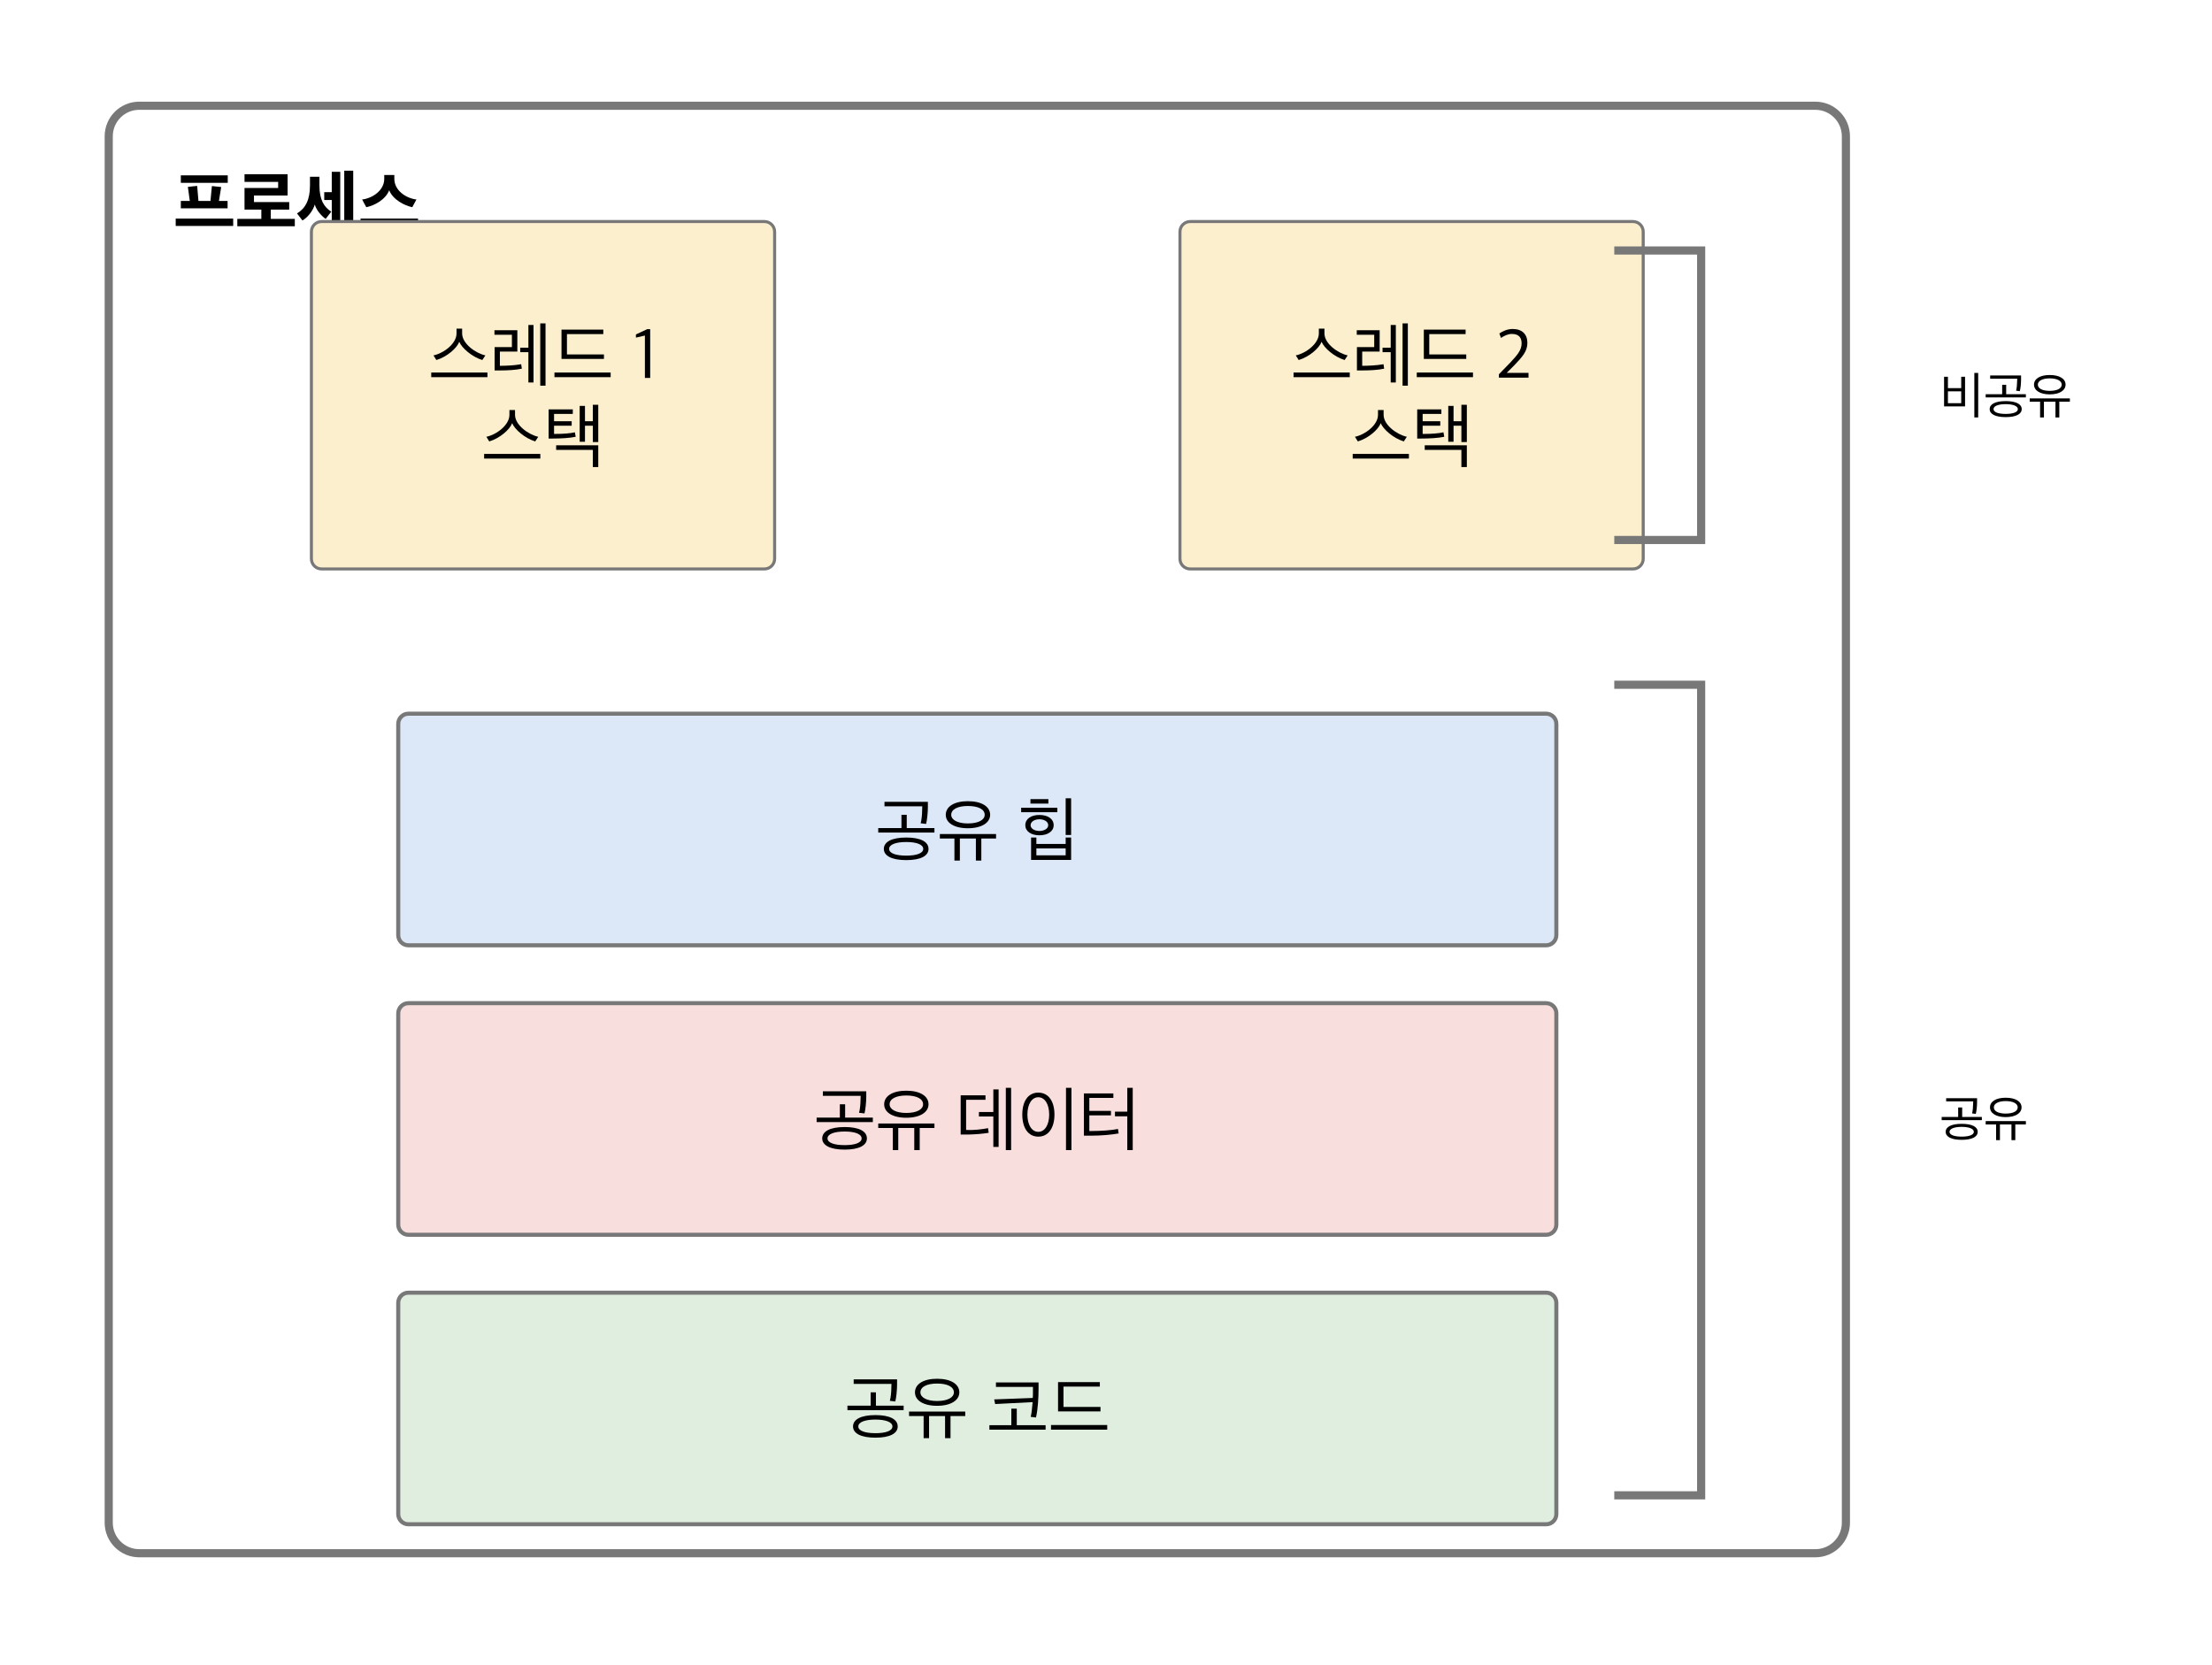
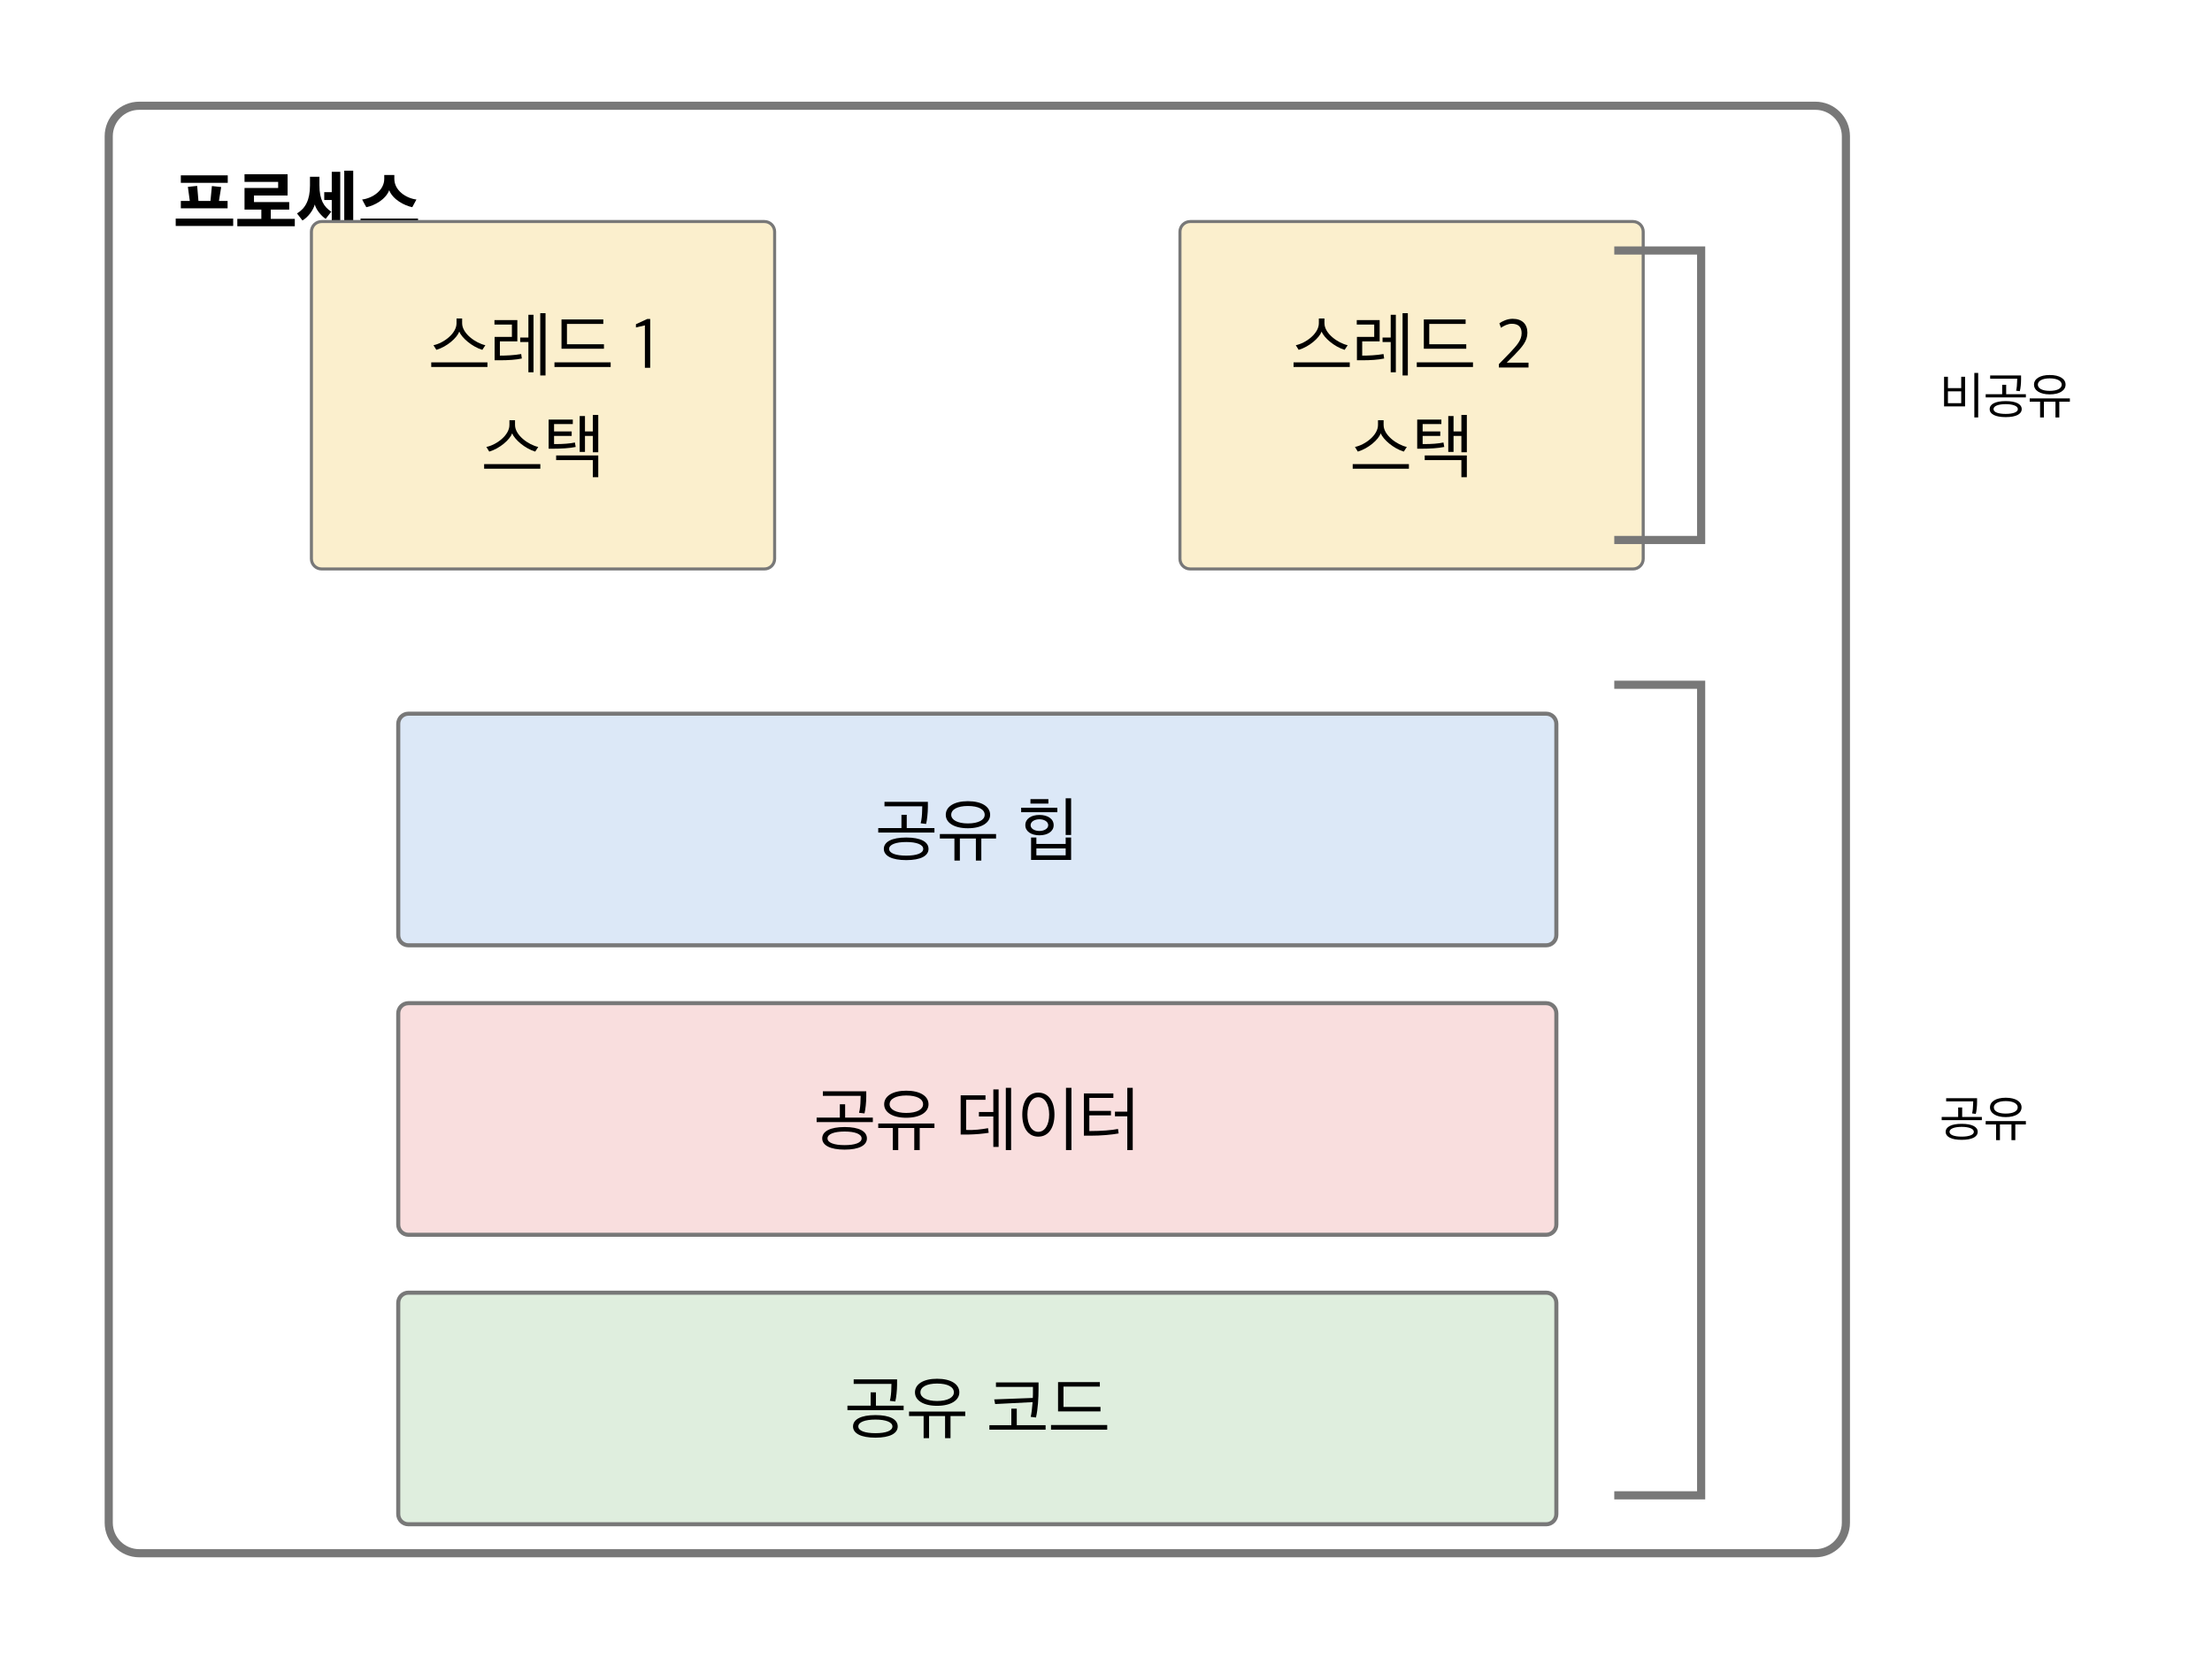
<svg xmlns="http://www.w3.org/2000/svg" xmlns:xlink="http://www.w3.org/1999/xlink" width="215.84pt" height="162.45pt" viewBox="0 0 215.84 162.45">
  <defs>
    <g>
      <g id="glyph-0-0">
        <path d="M 5.266 -1.969 L 5.266 -2.688 L 4.422 -2.688 L 4.641 -4.047 L 3.734 -4.141 L 3.594 -2.688 L 2.422 -2.688 L 2.297 -4.156 L 1.391 -4.062 L 1.578 -2.688 L 0.703 -2.688 L 0.703 -1.969 Z M 5.812 -0.25 L 5.812 -0.969 L 0.203 -0.969 L 0.203 -0.25 Z M 5.281 -4.453 L 5.281 -5.188 L 0.703 -5.188 L 0.703 -4.453 Z M 5.281 -4.453 " />
      </g>
      <g id="glyph-0-1">
        <path d="M 5.266 -1.844 L 5.266 -2.578 L 1.828 -2.578 L 1.828 -3.219 L 5.109 -3.219 L 5.109 -5.297 L 0.906 -5.297 L 0.906 -4.547 L 4.188 -4.547 L 4.188 -3.953 L 0.906 -3.953 L 0.906 -1.844 L 2.547 -1.844 L 2.547 -0.938 L 0.203 -0.938 L 0.203 -0.219 L 5.812 -0.219 L 5.812 -0.938 L 3.469 -0.938 L 3.469 -1.844 Z M 5.266 -1.844 " />
      </g>
      <g id="glyph-0-2">
        <path d="M 5.5 0.547 L 5.5 -5.641 L 4.625 -5.641 L 4.625 0.547 Z M 4.234 0.266 L 4.234 -5.531 L 3.406 -5.531 L 3.406 -3.547 L 2.672 -3.547 L 2.672 -2.781 L 3.406 -2.781 L 3.406 0.266 Z M 3.359 -1.641 C 2.656 -2.094 2.203 -2.781 2.203 -4.219 L 2.203 -5.047 L 1.281 -5.047 L 1.281 -4.203 C 1.281 -2.797 0.844 -1.969 0.016 -1.469 L 0.547 -0.781 C 1.078 -1.094 1.594 -1.766 1.75 -2.344 C 1.891 -1.781 2.453 -1.172 2.812 -0.938 Z M 3.359 -1.641 " />
      </g>
      <g id="glyph-0-3">
        <path d="M 5.812 -0.25 L 5.812 -0.969 L 0.203 -0.969 L 0.203 -0.25 Z M 5.656 -2.828 C 4.625 -2.953 3.5 -3.719 3.5 -4.844 L 3.5 -5.219 L 2.516 -5.219 L 2.516 -4.844 C 2.516 -3.719 1.375 -2.953 0.359 -2.828 C 0.484 -2.578 0.625 -2.328 0.766 -2.078 C 1.562 -2.234 2.656 -2.828 3 -3.734 C 3.344 -2.828 4.484 -2.234 5.25 -2.078 Z M 5.656 -2.828 " />
      </g>
      <g id="glyph-1-0">
        <path d="M 5.547 -2.469 C 4.609 -2.672 3.281 -3.609 3.281 -4.609 L 3.281 -5.078 L 2.734 -5.078 L 2.734 -4.609 C 2.734 -3.609 1.469 -2.672 0.484 -2.469 L 0.766 -2.016 C 1.812 -2.328 2.781 -3.188 3 -3.797 C 3.25 -3.188 4.234 -2.328 5.25 -2.016 Z M 5.75 -0.344 L 5.75 -0.797 L 0.266 -0.797 L 0.266 -0.344 Z M 5.75 -0.344 " />
      </g>
      <g id="glyph-1-1">
        <path d="M 5.406 0.484 L 5.406 -5.594 L 4.891 -5.594 L 4.891 0.484 Z M 4.234 0.172 L 4.234 -5.438 L 3.734 -5.438 L 3.734 -3.219 L 2.938 -3.219 L 2.938 -2.781 L 3.734 -2.781 L 3.734 0.172 Z M 3.031 -1.609 C 2.359 -1.484 1.516 -1.453 0.953 -1.453 L 0.953 -2.844 L 2.656 -2.844 L 2.656 -4.922 L 0.422 -4.922 L 0.422 -4.484 L 2.125 -4.484 L 2.125 -3.281 L 0.438 -3.281 L 0.438 -1 L 0.953 -1 C 1.766 -1 2.516 -1.047 3.094 -1.172 Z M 3.031 -1.609 " />
      </g>
      <g id="glyph-1-2">
        <path d="M 5.094 -2.125 L 5.094 -2.562 L 1.484 -2.562 L 1.484 -4.547 L 5.031 -4.547 L 5.031 -4.984 L 0.953 -4.984 L 0.953 -2.125 Z M 5.75 -0.344 L 5.75 -0.797 L 0.266 -0.797 L 0.266 -0.344 Z M 5.75 -0.344 " />
      </g>
      <g id="glyph-1-3">
        <path d="M 1.25 -0.266 L 1.766 -0.266 L 1.766 -5.031 L 1.484 -5.031 L 0.375 -4.516 L 0.375 -4.203 L 1.25 -4.406 Z M 1.25 -0.266 " />
      </g>
      <g id="glyph-1-4">
        <path d="M 5.391 -1.953 L 5.391 -5.594 L 4.859 -5.594 L 4.859 -3.984 L 4.094 -3.984 L 4.094 -5.484 L 3.578 -5.484 L 3.578 -1.984 L 4.094 -1.984 L 4.094 -3.547 L 4.859 -3.547 L 4.859 -1.953 Z M 1.078 -2.75 L 1.078 -3.547 L 2.797 -3.547 L 2.797 -3.984 L 1.078 -3.984 L 1.078 -4.703 L 2.906 -4.703 L 2.906 -5.141 L 0.547 -5.141 L 0.547 -2.297 L 0.938 -2.297 C 1.766 -2.297 2.594 -2.344 3.188 -2.469 L 3.109 -2.906 C 2.641 -2.797 1.938 -2.75 1.25 -2.75 Z M 1.281 -1.641 L 1.281 -1.188 L 4.859 -1.188 L 4.859 0.484 L 5.391 0.484 L 5.391 -1.641 Z M 1.281 -1.641 " />
      </g>
      <g id="glyph-1-5">
        <path d="M 0.438 -0.297 L 3.328 -0.297 L 3.328 -0.766 L 1.203 -0.766 L 1.938 -1.5 C 2.734 -2.328 3.219 -2.875 3.219 -3.688 C 3.219 -4.516 2.719 -5.047 1.781 -5.047 C 1.25 -5.047 0.781 -4.812 0.484 -4.609 L 0.641 -4.172 C 0.922 -4.359 1.297 -4.562 1.688 -4.562 C 2.344 -4.562 2.656 -4.25 2.656 -3.641 C 2.656 -2.969 2.203 -2.469 1.547 -1.766 L 0.438 -0.625 Z M 0.438 -0.297 " />
      </g>
      <g id="glyph-1-6">
        <path d="M 5.172 -0.656 C 5.172 -1.344 4.422 -1.766 3 -1.766 C 1.578 -1.766 0.812 -1.344 0.812 -0.656 C 0.812 0.016 1.578 0.438 3 0.438 C 4.422 0.438 5.172 0.016 5.172 -0.656 Z M 4.656 -0.656 C 4.656 -0.234 4.016 0 3 0 C 1.969 0 1.328 -0.234 1.328 -0.656 C 1.328 -1.078 1.969 -1.328 3 -1.328 C 4.016 -1.328 4.656 -1.078 4.656 -0.656 Z M 5.75 -2.25 L 5.75 -2.688 L 3.047 -2.688 L 3.047 -3.984 L 2.531 -3.984 L 2.531 -2.688 L 0.266 -2.688 L 0.266 -2.25 Z M 5.109 -5.25 L 0.875 -5.25 L 0.875 -4.812 L 4.562 -4.812 L 4.547 -4.328 C 4.547 -4.047 4.5 -3.5 4.406 -3.156 L 4.938 -3.094 C 5.031 -3.469 5.109 -4.203 5.109 -4.719 Z M 5.109 -5.25 " />
      </g>
      <g id="glyph-1-7">
        <path d="M 5.172 -3.984 C 5.172 -4.781 4.359 -5.312 3 -5.312 C 1.656 -5.312 0.844 -4.781 0.844 -3.984 C 0.844 -3.203 1.656 -2.672 3 -2.672 C 4.359 -2.672 5.172 -3.219 5.172 -3.984 Z M 2.219 0.484 L 2.219 -1.672 L 3.781 -1.672 L 3.781 0.484 L 4.312 0.484 L 4.312 -1.672 L 5.75 -1.672 L 5.75 -2.109 L 0.266 -2.109 L 0.266 -1.672 L 1.688 -1.672 L 1.688 0.484 Z M 3 -4.844 C 4.031 -4.844 4.641 -4.516 4.641 -3.984 C 4.641 -3.484 4.031 -3.141 3 -3.141 C 2 -3.141 1.375 -3.484 1.375 -3.984 C 1.375 -4.516 2 -4.844 3 -4.844 Z M 3 -4.844 " />
      </g>
      <g id="glyph-1-8">
        <path d="M 5.234 -2.016 L 5.234 -5.594 L 4.703 -5.594 L 4.703 -2.016 Z M 5.234 0.422 L 5.234 -1.766 L 4.703 -1.766 L 4.703 -1.141 L 1.844 -1.141 L 1.844 -1.766 L 1.328 -1.766 L 1.328 0.422 Z M 4.703 -0.031 L 1.844 -0.031 L 1.844 -0.703 L 4.703 -0.703 Z M 3.016 -5.078 L 3.016 -5.516 L 1.266 -5.516 L 1.266 -5.078 Z M 3.891 -4.234 L 3.891 -4.672 L 0.359 -4.672 L 0.359 -4.234 Z M 3.531 -2.969 C 3.531 -3.594 2.953 -3.969 2.141 -3.969 C 1.328 -3.969 0.766 -3.594 0.766 -2.969 C 0.766 -2.375 1.328 -1.984 2.141 -1.984 C 2.953 -1.984 3.531 -2.375 3.531 -2.969 Z M 3 -2.969 C 3 -2.625 2.594 -2.406 2.141 -2.406 C 1.688 -2.406 1.281 -2.625 1.281 -2.969 C 1.281 -3.328 1.688 -3.547 2.141 -3.547 C 2.594 -3.547 3 -3.328 3 -2.969 Z M 3 -2.969 " />
      </g>
      <g id="glyph-1-9">
        <path d="M 5.391 0.484 L 5.391 -5.594 L 4.875 -5.594 L 4.875 0.484 Z M 3.656 -2.797 L 3.656 0.172 L 4.172 0.172 L 4.172 -5.438 L 3.656 -5.438 L 3.656 -3.234 L 2.25 -3.234 L 2.25 -2.797 Z M 1 -1.484 L 1 -4.422 L 2.891 -4.422 L 2.891 -4.859 L 0.469 -4.859 L 0.469 -1.031 L 1.141 -1.031 C 1.953 -1.047 2.625 -1.109 3.203 -1.203 L 3.141 -1.656 C 2.578 -1.547 1.734 -1.438 1 -1.484 Z M 1 -1.484 " />
      </g>
      <g id="glyph-1-10">
        <path d="M 5.266 0.484 L 5.266 -5.594 L 4.734 -5.594 L 4.734 0.484 Z M 0.469 -2.984 C 0.469 -1.703 1.031 -0.828 2.031 -0.828 C 3.031 -0.828 3.609 -1.703 3.609 -2.984 C 3.609 -4.266 3.031 -5.125 2.031 -5.125 C 1.031 -5.125 0.469 -4.266 0.469 -2.984 Z M 3.094 -2.984 C 3.094 -1.984 2.672 -1.297 2.031 -1.297 C 1.391 -1.297 0.969 -1.984 0.969 -2.984 C 0.969 -3.984 1.391 -4.672 2.031 -4.672 C 2.672 -4.672 3.094 -3.984 3.094 -2.984 Z M 3.094 -2.984 " />
      </g>
      <g id="glyph-1-11">
        <path d="M 1 -1.375 L 1 -2.906 L 3.109 -2.906 L 3.109 -3.344 L 1 -3.344 L 1 -4.609 L 3.344 -4.609 L 3.344 -5.047 L 0.469 -5.047 L 0.469 -0.922 L 1.094 -0.922 C 2.172 -0.922 3.188 -1.016 3.859 -1.141 L 3.797 -1.578 C 3.188 -1.453 2.141 -1.375 1.141 -1.375 Z M 5.234 0.484 L 5.234 -5.594 L 4.703 -5.594 L 4.703 -3.266 L 3.5 -3.266 L 3.5 -2.812 L 4.703 -2.812 L 4.703 0.484 Z M 5.234 0.484 " />
      </g>
      <g id="glyph-1-12">
        <path d="M 0.906 -4.953 L 0.906 -4.516 L 4.516 -4.516 L 4.516 -4.031 C 4.516 -3.859 4.516 -3.656 4.5 -3.438 L 0.734 -3.297 L 0.828 -2.844 L 4.484 -3.031 C 4.438 -2.453 4.375 -1.891 4.297 -1.594 L 4.812 -1.531 C 5 -2.312 5.062 -3.484 5.062 -4.297 L 5.062 -4.953 Z M 5.75 -0.344 L 5.75 -0.781 L 2.938 -0.781 L 2.938 -2.391 L 2.406 -2.391 L 2.406 -0.781 L 0.266 -0.781 L 0.266 -0.344 Z M 5.75 -0.344 " />
      </g>
      <g id="glyph-2-0">
        <path d="M 3.75 0.344 L 3.75 -4 L 3.375 -4 L 3.375 0.344 Z M 2.469 -0.734 L 2.469 -3.625 L 2.094 -3.625 L 2.094 -2.516 L 0.797 -2.516 L 0.797 -3.625 L 0.422 -3.625 L 0.422 -0.734 Z M 2.094 -1.047 L 0.797 -1.047 L 0.797 -2.203 L 2.094 -2.203 Z M 2.094 -1.047 " />
      </g>
      <g id="glyph-2-1">
        <path d="M 3.703 -0.469 C 3.703 -0.953 3.156 -1.25 2.141 -1.25 C 1.125 -1.25 0.578 -0.953 0.578 -0.469 C 0.578 0.016 1.125 0.312 2.141 0.312 C 3.156 0.312 3.703 0.016 3.703 -0.469 Z M 3.328 -0.469 C 3.328 -0.172 2.859 0 2.141 0 C 1.406 0 0.953 -0.172 0.953 -0.469 C 0.953 -0.766 1.406 -0.953 2.141 -0.953 C 2.859 -0.953 3.328 -0.766 3.328 -0.469 Z M 4.109 -1.609 L 4.109 -1.922 L 2.188 -1.922 L 2.188 -2.844 L 1.797 -2.844 L 1.797 -1.922 L 0.188 -1.922 L 0.188 -1.609 Z M 3.641 -3.75 L 0.625 -3.75 L 0.625 -3.438 L 3.266 -3.438 L 3.25 -3.094 C 3.25 -2.891 3.219 -2.5 3.156 -2.266 L 3.516 -2.219 C 3.594 -2.484 3.641 -3 3.641 -3.375 Z M 3.641 -3.75 " />
      </g>
      <g id="glyph-2-2">
        <path d="M 3.688 -2.859 C 3.688 -3.422 3.109 -3.797 2.141 -3.797 C 1.188 -3.797 0.609 -3.422 0.609 -2.859 C 0.609 -2.297 1.188 -1.906 2.141 -1.906 C 3.109 -1.906 3.688 -2.297 3.688 -2.859 Z M 1.578 0.344 L 1.578 -1.188 L 2.703 -1.188 L 2.703 0.344 L 3.078 0.344 L 3.078 -1.188 L 4.109 -1.188 L 4.109 -1.516 L 0.188 -1.516 L 0.188 -1.188 L 1.203 -1.188 L 1.203 0.344 Z M 2.141 -3.469 C 2.875 -3.469 3.312 -3.219 3.312 -2.859 C 3.312 -2.484 2.875 -2.25 2.141 -2.25 C 1.422 -2.25 0.984 -2.484 0.984 -2.859 C 0.984 -3.219 1.422 -3.469 2.141 -3.469 Z M 2.141 -3.469 " />
      </g>
    </g>
    <clipPath id="clip-0">
      <path clip-rule="nonzero" d="M 0.285 0 L 192 0 L 192 161.902 L 0.285 161.902 Z M 0.285 0 " />
    </clipPath>
  </defs>
  <g clip-path="url(#clip-0)">
    <path fill="none" stroke-width="0.797" stroke-linecap="butt" stroke-linejoin="miter" stroke="rgb(47.06%, 47.06%, 47.06%)" stroke-opacity="1" stroke-miterlimit="10" d="M -85.04 -11.185 L -85.04 124.57 C -85.04 126.224 -83.704 127.561 -82.053 127.561 L 82.051 127.561 C 83.701 127.561 85.042 126.224 85.042 124.57 L 85.042 -11.185 C 85.042 -12.835 83.701 -14.175 82.051 -14.175 L -82.053 -14.175 C -83.704 -14.175 -85.04 -12.835 -85.04 -11.185 Z M -85.04 -11.185 " transform="matrix(0.996626, 0, 0, -0.996626, 95.36252, 137.4506)" />
  </g>
  <g fill="rgb(0%, 0%, 0%)" fill-opacity="1">
    <use xlink:href="#glyph-0-0" x="16.942" y="22.298" />
    <use xlink:href="#glyph-0-1" x="22.954" y="22.298" />
    <use xlink:href="#glyph-0-2" x="28.966" y="22.298" />
    <use xlink:href="#glyph-0-3" x="34.978" y="22.298" />
  </g>
  <path fill-rule="nonzero" fill="rgb(98.43%, 93.726%, 80.391%)" fill-opacity="1" stroke-width="0.299" stroke-linecap="butt" stroke-linejoin="miter" stroke="rgb(47.06%, 47.06%, 47.06%)" stroke-opacity="1" stroke-miterlimit="10" d="M -20.839 116.222 L -64.2 116.222 C -64.753 116.222 -65.196 115.775 -65.196 115.226 L -65.196 83.2 C -65.196 82.651 -64.753 82.205 -64.2 82.205 L -20.839 82.205 C -20.29 82.205 -19.844 82.651 -19.844 83.2 L -19.844 115.226 C -19.844 115.775 -20.29 116.222 -20.839 116.222 Z M -20.839 116.222 " transform="matrix(0.996626, 0, 0, -0.996626, 95.36252, 137.4506)" />
  <g fill="rgb(0%, 0%, 0%)" fill-opacity="1">
-     <use xlink:href="#glyph-1-0" x="41.813" y="37.151" />
-     <use xlink:href="#glyph-1-1" x="47.825" y="37.151" />
-     <use xlink:href="#glyph-1-2" x="53.837" y="37.151" />
+     <use xlink:href="#glyph-1-0" x="41.813" y="36.158" />
+     <use xlink:href="#glyph-1-1" x="47.825" y="36.158" />
+     <use xlink:href="#glyph-1-2" x="53.837" y="36.158" />
  </g>
  <g fill="rgb(0%, 0%, 0%)" fill-opacity="1">
-     <use xlink:href="#glyph-1-3" x="61.677" y="37.151" />
+     <use xlink:href="#glyph-1-3" x="61.677" y="36.158" />
  </g>
  <g fill="rgb(0%, 0%, 0%)" fill-opacity="1">
-     <use xlink:href="#glyph-1-0" x="46.974" y="45.094" />
-     <use xlink:href="#glyph-1-4" x="52.986" y="45.094" />
+     <use xlink:href="#glyph-1-0" x="46.974" y="46.087" />
+     <use xlink:href="#glyph-1-4" x="52.986" y="46.087" />
  </g>
  <path fill-rule="nonzero" fill="rgb(98.43%, 93.726%, 80.391%)" fill-opacity="1" stroke-width="0.299" stroke-linecap="butt" stroke-linejoin="miter" stroke="rgb(47.06%, 47.06%, 47.06%)" stroke-opacity="1" stroke-miterlimit="10" d="M 64.202 116.222 L 20.841 116.222 C 20.288 116.222 19.841 115.775 19.841 115.226 L 19.841 83.2 C 19.841 82.651 20.288 82.205 20.841 82.205 L 64.202 82.205 C 64.75 82.205 65.197 82.651 65.197 83.2 L 65.197 115.226 C 65.197 115.775 64.75 116.222 64.202 116.222 Z M 64.202 116.222 " transform="matrix(0.996626, 0, 0, -0.996626, 95.36252, 137.4506)" />
  <g fill="rgb(0%, 0%, 0%)" fill-opacity="1">
-     <use xlink:href="#glyph-1-0" x="125.955" y="37.151" />
-     <use xlink:href="#glyph-1-1" x="131.967" y="37.151" />
-     <use xlink:href="#glyph-1-2" x="137.979" y="37.151" />
+     <use xlink:href="#glyph-1-0" x="125.955" y="36.158" />
+     <use xlink:href="#glyph-1-1" x="131.967" y="36.158" />
+     <use xlink:href="#glyph-1-2" x="137.979" y="36.158" />
  </g>
  <g fill="rgb(0%, 0%, 0%)" fill-opacity="1">
-     <use xlink:href="#glyph-1-5" x="145.819" y="37.151" />
+     <use xlink:href="#glyph-1-5" x="145.819" y="36.158" />
  </g>
  <g fill="rgb(0%, 0%, 0%)" fill-opacity="1">
-     <use xlink:href="#glyph-1-0" x="131.727" y="45.094" />
-     <use xlink:href="#glyph-1-4" x="137.739" y="45.094" />
+     <use xlink:href="#glyph-1-0" x="131.727" y="46.087" />
+     <use xlink:href="#glyph-1-4" x="137.739" y="46.087" />
  </g>
  <path fill-rule="nonzero" fill="rgb(86.275%, 90.979%, 96.863%)" fill-opacity="1" stroke-width="0.399" stroke-linecap="butt" stroke-linejoin="miter" stroke="rgb(47.06%, 47.06%, 47.06%)" stroke-opacity="1" stroke-miterlimit="10" d="M 55.697 68.032 L -55.699 68.032 C -56.248 68.032 -56.694 67.585 -56.694 67.036 L -56.694 46.353 C -56.694 45.8 -56.248 45.354 -55.699 45.354 L 55.697 45.354 C 56.249 45.354 56.692 45.8 56.692 46.353 L 56.692 67.036 C 56.692 67.585 56.249 68.032 55.697 68.032 Z M 55.697 68.032 " transform="matrix(0.996626, 0, 0, -0.996626, 95.36252, 137.4506)" />
  <g fill="rgb(0%, 0%, 0%)" fill-opacity="1">
    <use xlink:href="#glyph-1-6" x="85.43" y="83.499" />
    <use xlink:href="#glyph-1-7" x="91.442" y="83.499" />
  </g>
  <g fill="rgb(0%, 0%, 0%)" fill-opacity="1">
    <use xlink:href="#glyph-1-8" x="99.282" y="83.499" />
  </g>
  <path fill-rule="nonzero" fill="rgb(97.646%, 87.057%, 87.057%)" fill-opacity="1" stroke-width="0.399" stroke-linecap="butt" stroke-linejoin="miter" stroke="rgb(47.06%, 47.06%, 47.06%)" stroke-opacity="1" stroke-miterlimit="10" d="M 55.697 39.686 L -55.699 39.686 C -56.248 39.686 -56.694 39.239 -56.694 38.691 L -56.694 18.004 C -56.694 17.455 -56.248 17.008 -55.699 17.008 L 55.697 17.008 C 56.249 17.008 56.692 17.455 56.692 18.004 L 56.692 38.691 C 56.692 39.239 56.249 39.686 55.697 39.686 Z M 55.697 39.686 " transform="matrix(0.996626, 0, 0, -0.996626, 95.36252, 137.4506)" />
  <g fill="rgb(0%, 0%, 0%)" fill-opacity="1">
    <use xlink:href="#glyph-1-6" x="79.418" y="111.751" />
    <use xlink:href="#glyph-1-7" x="85.43" y="111.751" />
  </g>
  <g fill="rgb(0%, 0%, 0%)" fill-opacity="1">
    <use xlink:href="#glyph-1-9" x="93.27" y="111.751" />
    <use xlink:href="#glyph-1-10" x="99.282" y="111.751" />
    <use xlink:href="#glyph-1-11" x="105.294" y="111.751" />
  </g>
  <path fill-rule="nonzero" fill="rgb(87.45%, 93.332%, 87.057%)" fill-opacity="1" stroke-width="0.399" stroke-linecap="butt" stroke-linejoin="miter" stroke="rgb(47.06%, 47.06%, 47.06%)" stroke-opacity="1" stroke-miterlimit="10" d="M 55.697 11.34 L -55.699 11.34 C -56.248 11.34 -56.694 10.894 -56.694 10.341 L -56.694 -10.342 C -56.694 -10.891 -56.248 -11.338 -55.699 -11.338 L 55.697 -11.338 C 56.249 -11.338 56.692 -10.891 56.692 -10.342 L 56.692 10.341 C 56.692 10.894 56.249 11.34 55.697 11.34 Z M 55.697 11.34 " transform="matrix(0.996626, 0, 0, -0.996626, 95.36252, 137.4506)" />
  <g fill="rgb(0%, 0%, 0%)" fill-opacity="1">
    <use xlink:href="#glyph-1-6" x="82.424" y="139.862" />
    <use xlink:href="#glyph-1-7" x="88.436" y="139.862" />
  </g>
  <g fill="rgb(0%, 0%, 0%)" fill-opacity="1">
    <use xlink:href="#glyph-1-12" x="96.276" y="139.862" />
    <use xlink:href="#glyph-1-2" x="102.288" y="139.862" />
  </g>
  <g fill="rgb(0%, 0%, 0%)" fill-opacity="1">
    <use xlink:href="#glyph-2-0" x="189.275" y="40.393" />
    <use xlink:href="#glyph-2-1" x="193.569" y="40.393" />
    <use xlink:href="#glyph-2-2" x="197.863" y="40.393" />
  </g>
  <g fill="rgb(0%, 0%, 0%)" fill-opacity="1">
    <use xlink:href="#glyph-2-1" x="189.275" y="110.922" />
    <use xlink:href="#glyph-2-2" x="193.569" y="110.922" />
  </g>
  <path fill="none" stroke-width="0.797" stroke-linecap="butt" stroke-linejoin="miter" stroke="rgb(47.06%, 47.06%, 47.06%)" stroke-opacity="1" stroke-miterlimit="10" d="M 62.364 70.866 L 70.869 70.866 L 70.869 -8.504 L 62.364 -8.504 " transform="matrix(0.996626, 0, 0, -0.996626, 95.36252, 137.4506)" />
  <path fill="none" stroke-width="0.797" stroke-linecap="butt" stroke-linejoin="miter" stroke="rgb(47.06%, 47.06%, 47.06%)" stroke-opacity="1" stroke-miterlimit="10" d="M 62.364 113.388 L 70.869 113.388 L 70.869 85.042 L 62.364 85.042 " transform="matrix(0.996626, 0, 0, -0.996626, 95.36252, 137.4506)" />
</svg>
